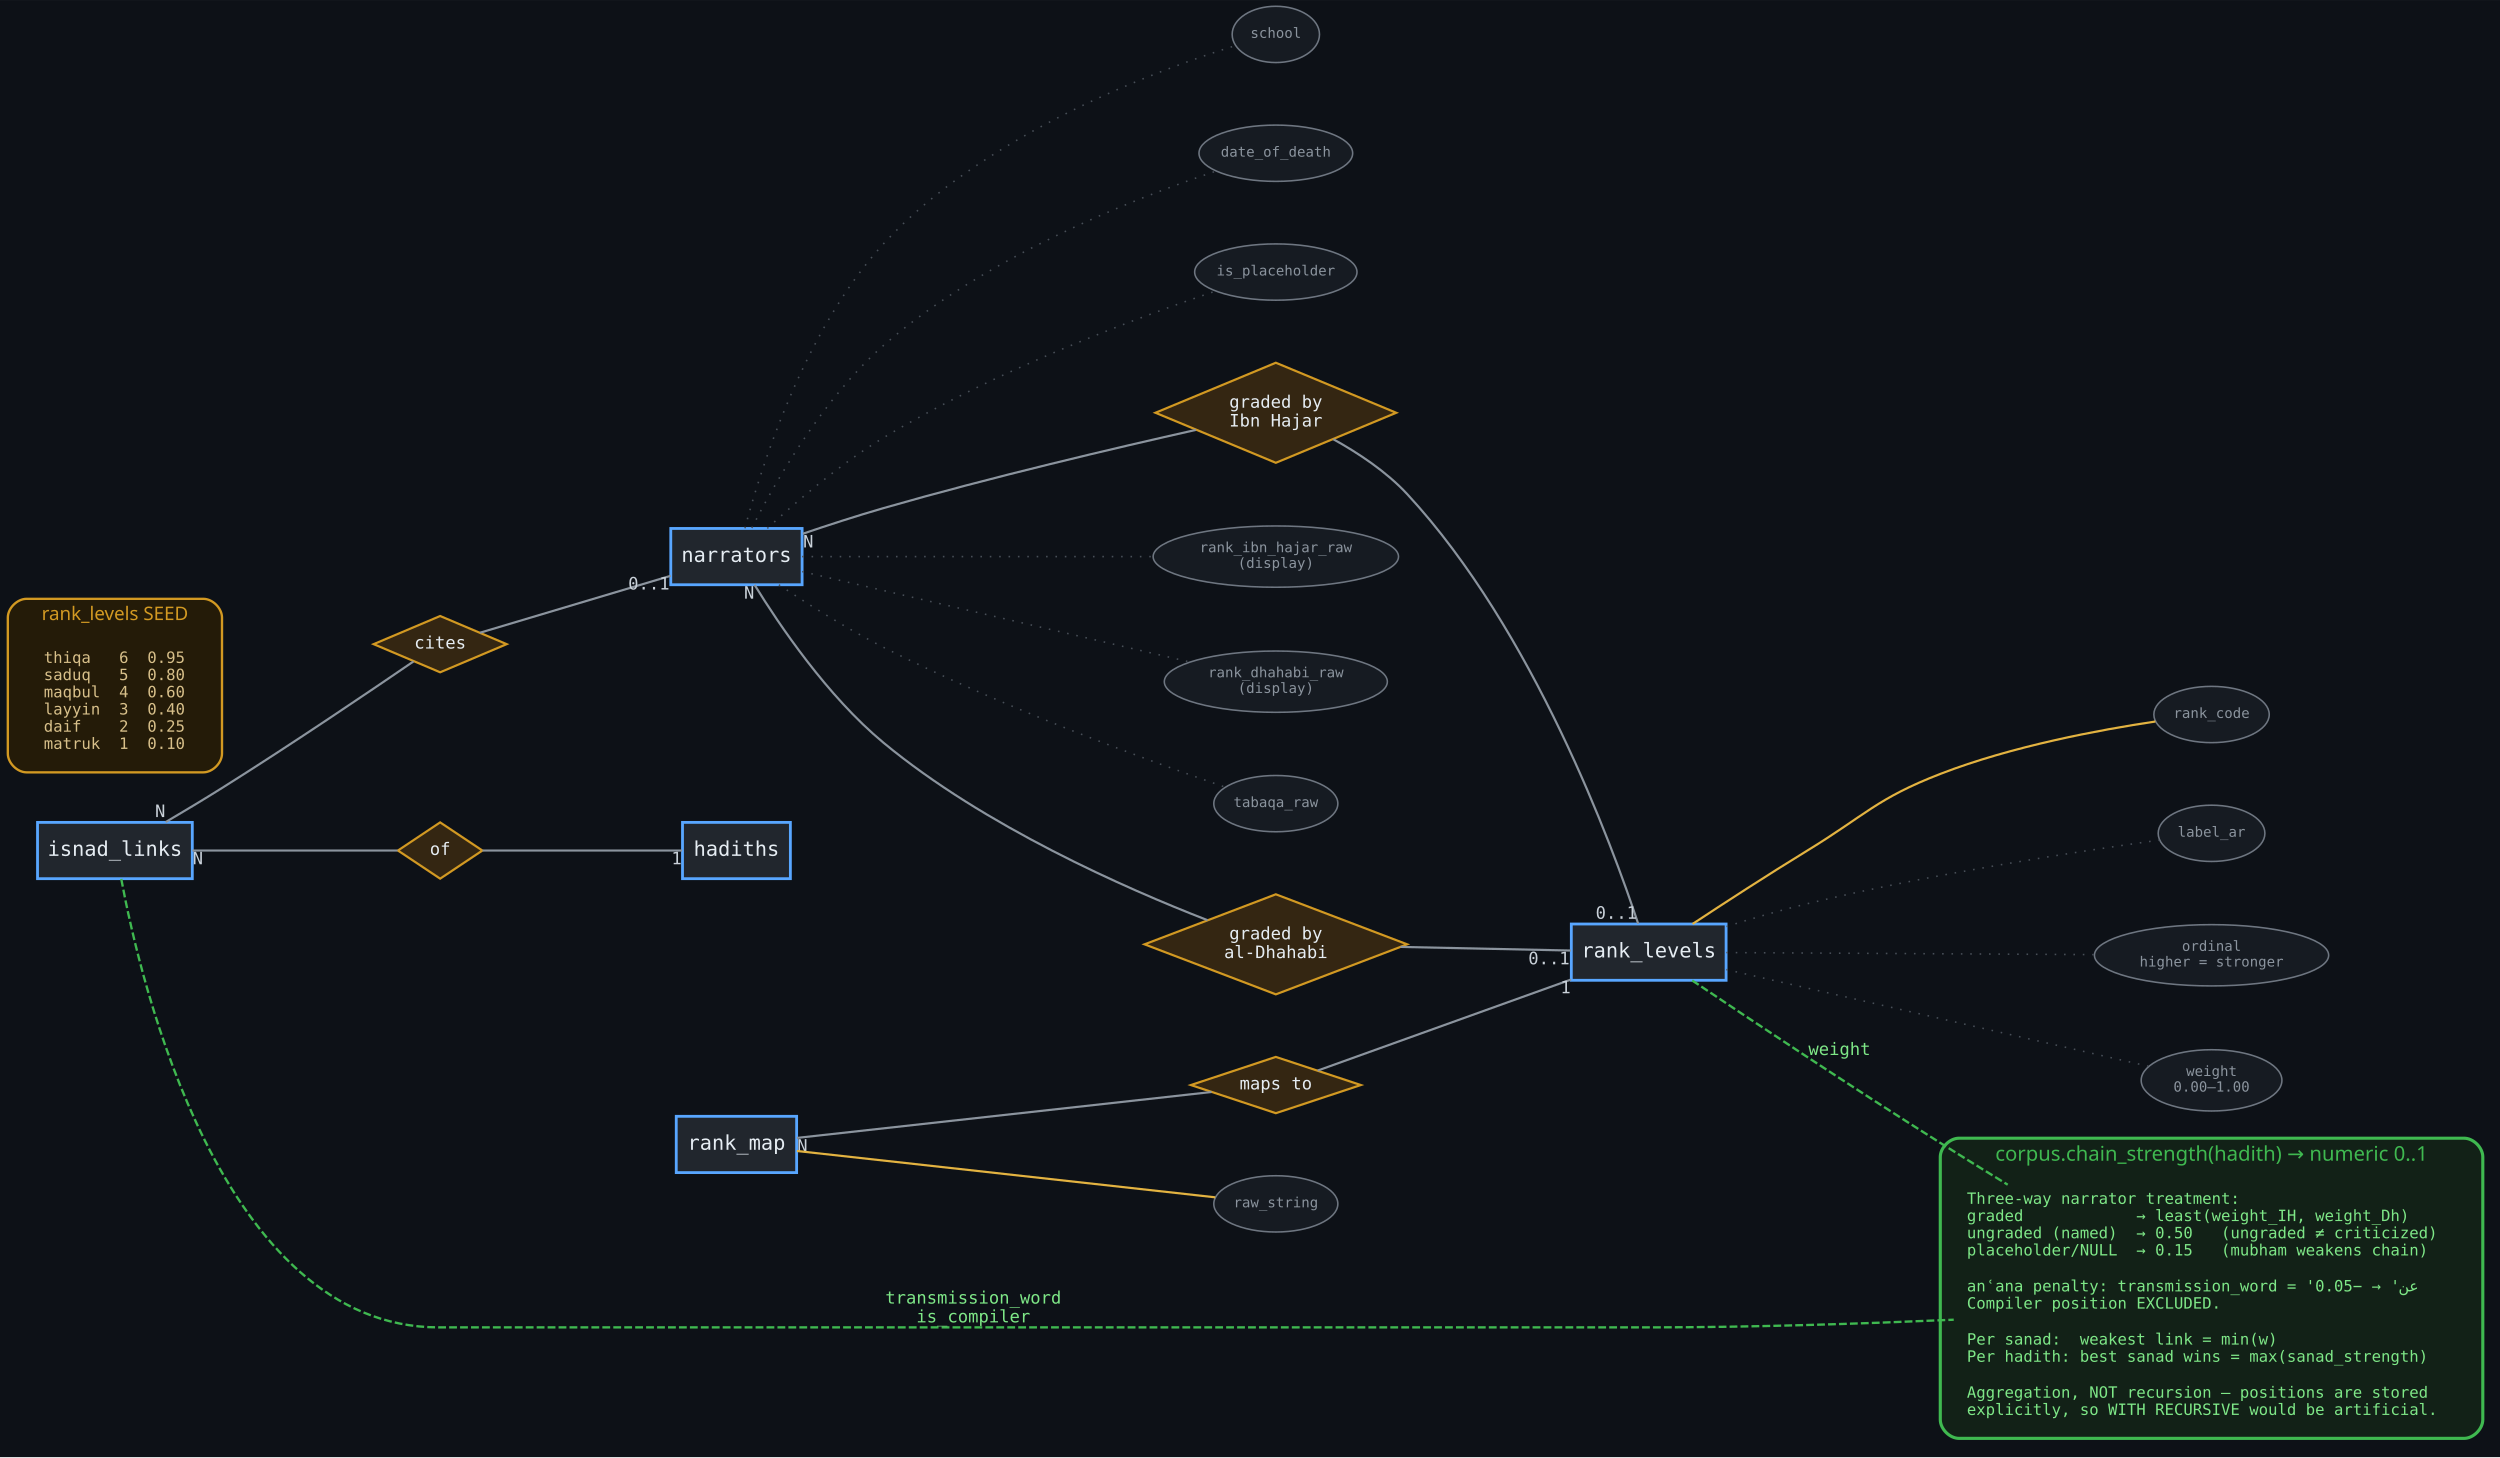
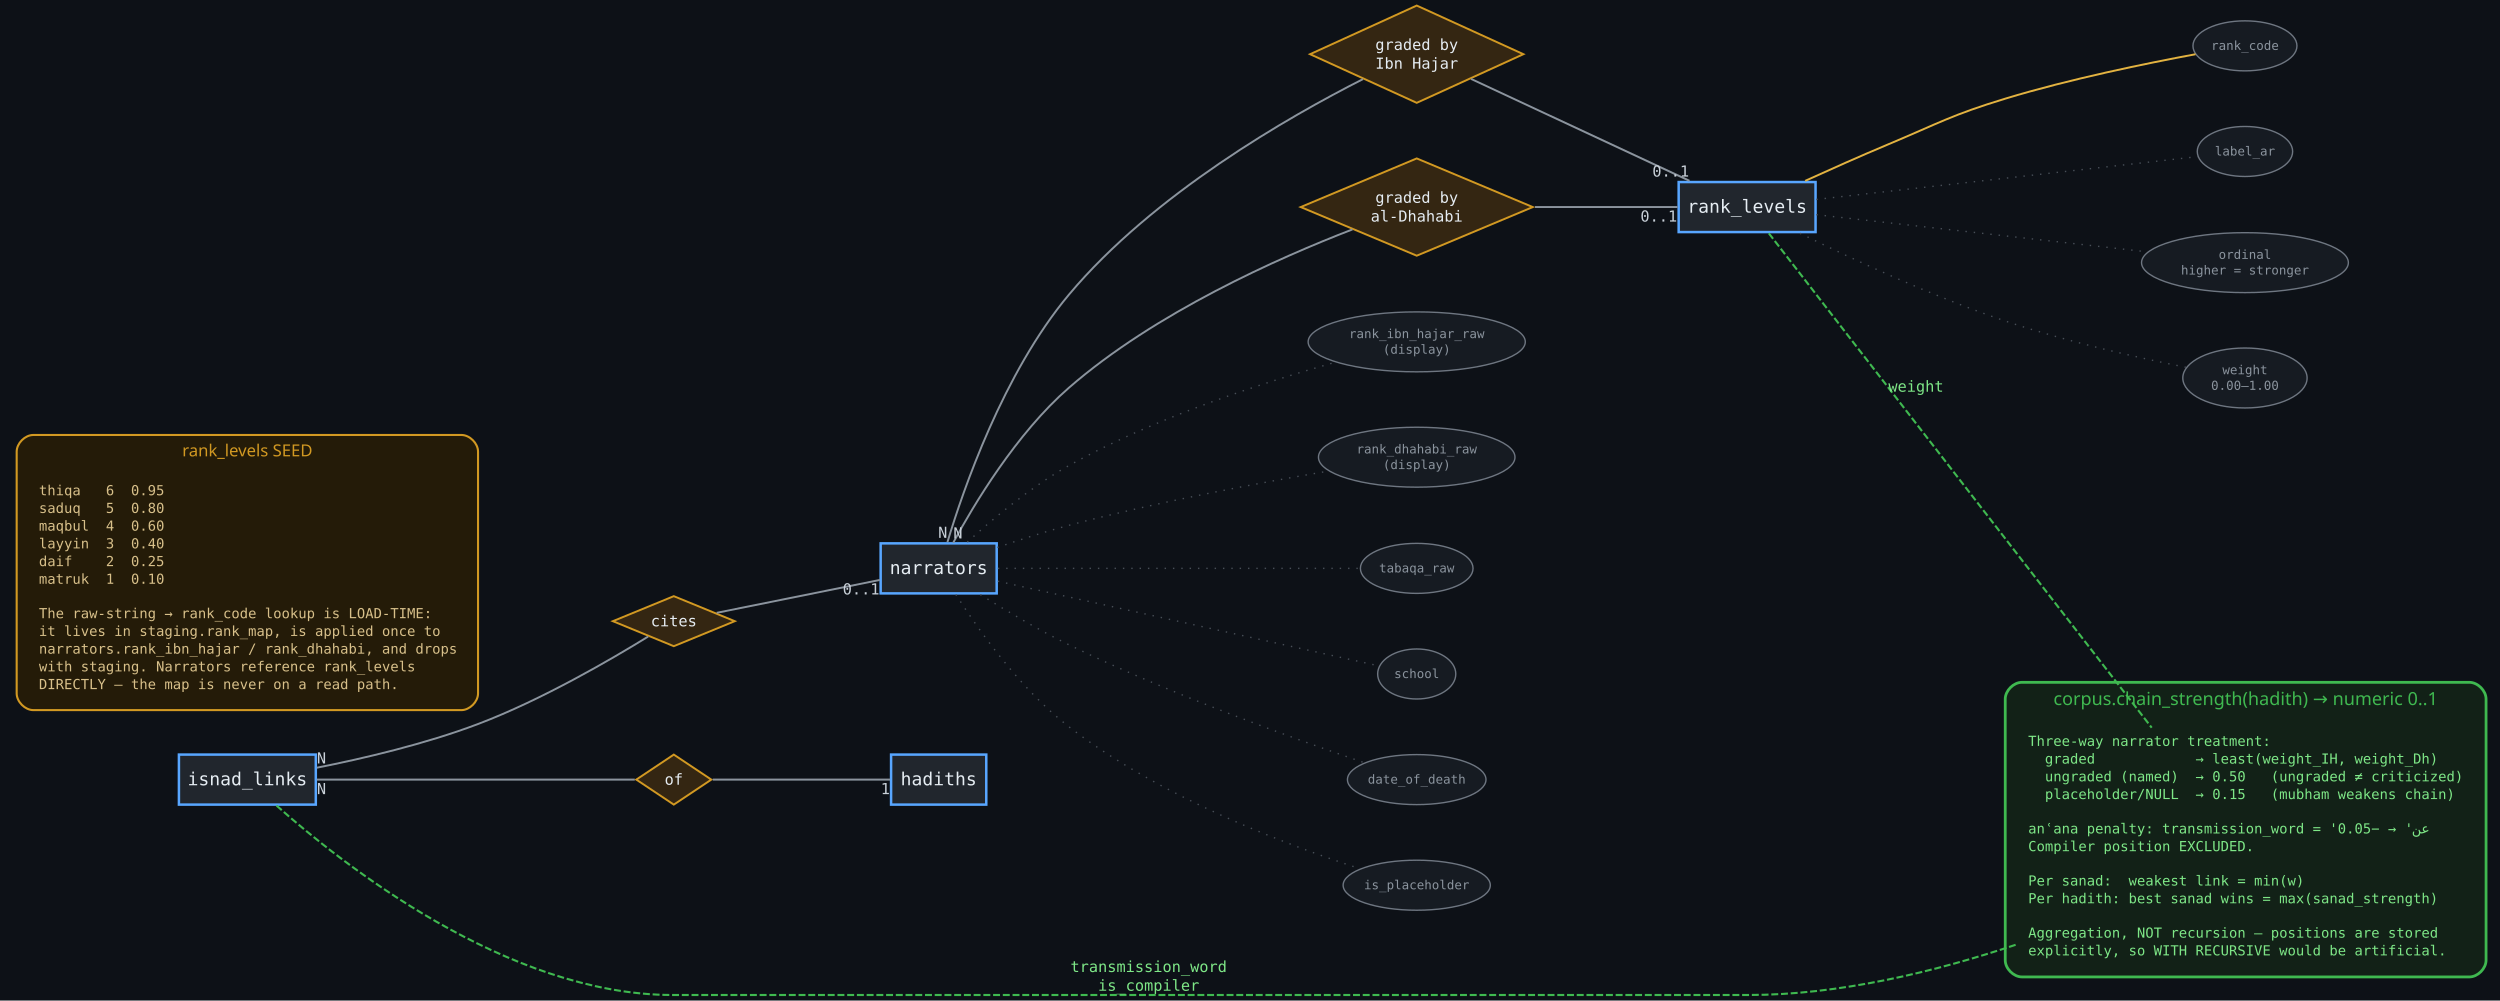
- <svg xmlns="http://www.w3.org/2000/svg" width="1599pt" height="932pt" viewBox="0.00 0.00 1599.04 932.00">
-   <g id="graph0" class="graph" transform="scale(1 1) rotate(0) translate(4 928)">
-     <polygon fill="#0d1117" stroke="transparent" points="-4,4 -4,-928 1595.04,-928 1595.04,4 -4,4" />
+ <svg xmlns="http://www.w3.org/2000/svg" width="1799pt" height="720pt" viewBox="0.00 0.00 1799.00 720.00">
+   <g id="graph0" class="graph" transform="scale(1 1) rotate(0) translate(4 716)">
+     <polygon fill="#0d1117" stroke="none" points="-4,4 -4,-716 1795.47,-716 1795.47,4 -4,4" />
    <g id="clust1" class="cluster">
-       <path fill="#122117" stroke="#3fb950" stroke-width="2" d="M1249.04,-8C1249.04,-8 1572.04,-8 1572.04,-8 1578.04,-8 1584.04,-14 1584.04,-20 1584.04,-20 1584.04,-188 1584.04,-188 1584.04,-194 1578.04,-200 1572.04,-200 1572.04,-200 1249.04,-200 1249.04,-200 1243.04,-200 1237.04,-194 1237.04,-188 1237.04,-188 1237.04,-20 1237.04,-20 1237.04,-14 1243.04,-8 1249.04,-8" />
-       <text text-anchor="middle" x="1410.54" y="-185.6" font-family="DejaVu Sans Mono Bold" font-size="13.00" fill="#3fb950">corpus.chain_strength(hadith) → numeric 0..1</text>
+       <path fill="#122117" stroke="#3fb950" stroke-width="2" d="M1450.97,-13C1450.97,-13 1772.97,-13 1772.97,-13 1778.97,-13 1784.97,-19 1784.97,-25 1784.97,-25 1784.97,-213 1784.97,-213 1784.97,-219 1778.97,-225 1772.97,-225 1772.97,-225 1450.97,-225 1450.97,-225 1444.97,-225 1438.97,-219 1438.97,-213 1438.97,-213 1438.97,-25 1438.97,-25 1438.97,-19 1444.97,-13 1450.97,-13" />
+       <text xml:space="preserve" text-anchor="middle" x="1611.97" y="-208.65" font-family="DejaVu Sans Mono Bold" font-size="13.00" fill="#3fb950">corpus.chain_strength(hadith) → numeric 0..1</text>
    </g>
    <g id="clust2" class="cluster">
-       <path fill="#241b08" stroke="#d29922" stroke-width="1.5" d="M13,-434C13,-434 126,-434 126,-434 132,-434 138,-440 138,-446 138,-446 138,-533 138,-533 138,-539 132,-545 126,-545 126,-545 13,-545 13,-545 7,-545 1,-539 1,-533 1,-533 1,-446 1,-446 1,-440 7,-434 13,-434" />
-       <text text-anchor="middle" x="69.5" y="-531.4" font-family="DejaVu Sans Mono Bold" font-size="12.00" fill="#d29922">rank_levels SEED</text>
+       <path fill="#241b08" stroke="#d29922" stroke-width="1.5" d="M20,-205C20,-205 328,-205 328,-205 334,-205 340,-211 340,-217 340,-217 340,-391 340,-391 340,-397 334,-403 328,-403 328,-403 20,-403 20,-403 14,-403 8,-397 8,-391 8,-391 8,-217 8,-217 8,-211 14,-205 20,-205" />
+       <text xml:space="preserve" text-anchor="middle" x="174" y="-387.6" font-family="DejaVu Sans Mono Bold" font-size="12.00" fill="#d29922">rank_levels SEED</text>
    </g>
    <g id="node1" class="node">
-       <polygon fill="#21262d" stroke="#58a6ff" stroke-width="1.8" points="509.04,-590 425.04,-590 425.04,-554 509.04,-554 509.04,-590" />
-       <text text-anchor="middle" x="467.04" y="-568.6" font-family="DejaVu Sans Mono" font-size="13.00" fill="#e6edf3">narrators</text>
+       <polygon fill="#21262d" stroke="#58a6ff" stroke-width="1.8" points="713.22,-325 629.72,-325 629.72,-289 713.22,-289 713.22,-325" />
+       <text xml:space="preserve" text-anchor="middle" x="671.47" y="-302.9" font-family="DejaVu Sans Mono" font-size="13.00" fill="#e6edf3">narrators</text>
+     </g>
+     <g id="node5" class="node">
+       <polygon fill="#342612" stroke="#d29922" stroke-width="1.4" points="1015.47,-712 938.72,-677 1015.47,-642 1092.22,-677 1015.47,-712" />
+       <text xml:space="preserve" text-anchor="middle" x="1015.47" y="-680.05" font-family="DejaVu Sans Mono" font-size="11.00" fill="#e6edf3">graded by</text>
+       <text xml:space="preserve" text-anchor="middle" x="1015.47" y="-666.55" font-family="DejaVu Sans Mono" font-size="11.00" fill="#e6edf3">Ibn Hajar</text>
+     </g>
+     <g id="edge11" class="edge">
+       <path fill="none" stroke="#8b949e" stroke-width="1.4" d="M677.78,-325.89C688.99,-363.21 717.99,-447.65 765.22,-504 825.78,-576.27 923.51,-632.05 976.82,-659.08" />
+       <text xml:space="preserve" text-anchor="middle" x="674.4" y="-328.94" font-family="DejaVu Sans Mono" font-size="11.00" fill="#c9d1d9">N</text>
+     </g>
+     <g id="node6" class="node">
+       <polygon fill="#342612" stroke="#d29922" stroke-width="1.4" points="1015.47,-602 931.97,-567 1015.47,-532 1098.97,-567 1015.47,-602" />
+       <text xml:space="preserve" text-anchor="middle" x="1015.47" y="-570.05" font-family="DejaVu Sans Mono" font-size="11.00" fill="#e6edf3">graded by</text>
+       <text xml:space="preserve" text-anchor="middle" x="1015.47" y="-556.55" font-family="DejaVu Sans Mono" font-size="11.00" fill="#e6edf3">al-Dhahabi</text>
+     </g>
+     <g id="edge13" class="edge">
+       <path fill="none" stroke="#8b949e" stroke-width="1.4" d="M681.94,-325.46C696.67,-352.72 727.36,-404.06 765.22,-437 827.45,-491.13 916.14,-530.45 969.24,-550.92" />
+       <text xml:space="preserve" text-anchor="middle" x="685.31" y="-328.51" font-family="DejaVu Sans Mono" font-size="11.00" fill="#c9d1d9">N</text>
+     </g>
+     <g id="node13" class="node">
+       <ellipse fill="#161b22" stroke="#6e7681" cx="1015.47" cy="-470" rx="78.14" ry="21.57" />
+       <text xml:space="preserve" text-anchor="middle" x="1015.47" y="-472.7" font-family="DejaVu Sans Mono" font-size="9.00" fill="#8b949e">rank_ibn_hajar_raw</text>
+       <text xml:space="preserve" text-anchor="middle" x="1015.47" y="-461.45" font-family="DejaVu Sans Mono" font-size="9.00" fill="#8b949e">(display)</text>
+     </g>
+     <g id="edge5" class="edge">
+       <path fill="none" stroke="#484f58" stroke-dasharray="1,5" d="M692.06,-325.85C709.93,-342.23 737.68,-365.66 765.22,-381 827.14,-415.49 904.93,-440.73 956.99,-455.34" />
+     </g>
+     <g id="node14" class="node">
+       <ellipse fill="#161b22" stroke="#6e7681" cx="1015.47" cy="-387" rx="70.71" ry="21.57" />
+       <text xml:space="preserve" text-anchor="middle" x="1015.47" y="-389.7" font-family="DejaVu Sans Mono" font-size="9.00" fill="#8b949e">rank_dhahabi_raw</text>
+       <text xml:space="preserve" text-anchor="middle" x="1015.47" y="-378.45" font-family="DejaVu Sans Mono" font-size="9.00" fill="#8b949e">(display)</text>
+     </g>
+     <g id="edge6" class="edge">
+       <path fill="none" stroke="#484f58" stroke-dasharray="1,5" d="M713.68,-322.04C729.64,-327.53 748.15,-333.49 765.22,-338 828.11,-354.62 901.27,-368.35 951.99,-377.01" />
+     </g>
+     <g id="node15" class="node">
+       <ellipse fill="#161b22" stroke="#6e7681" cx="1015.47" cy="-307" rx="40.53" ry="18" />
+       <text xml:space="preserve" text-anchor="middle" x="1015.47" y="-304.07" font-family="DejaVu Sans Mono" font-size="9.00" fill="#8b949e">tabaqa_raw</text>
+     </g>
+     <g id="edge7" class="edge">
+       <path fill="none" stroke="#484f58" stroke-dasharray="1,5" d="M714.06,-307C780.37,-307 909.21,-307 974.49,-307" />
+     </g>
+     <g id="node16" class="node">
+       <ellipse fill="#161b22" stroke="#6e7681" cx="1015.47" cy="-231" rx="28.11" ry="18" />
+       <text xml:space="preserve" text-anchor="middle" x="1015.47" y="-228.07" font-family="DejaVu Sans Mono" font-size="9.00" fill="#8b949e">school</text>
+     </g>
+     <g id="edge8" class="edge">
+       <path fill="none" stroke="#484f58" stroke-dasharray="1,5" d="M714.06,-297.76C785.62,-281.85 930,-249.77 988.74,-236.72" />
+     </g>
+     <g id="node17" class="node">
+       <ellipse fill="#161b22" stroke="#6e7681" cx="1015.47" cy="-155" rx="49.85" ry="18" />
+       <text xml:space="preserve" text-anchor="middle" x="1015.47" y="-152.07" font-family="DejaVu Sans Mono" font-size="9.00" fill="#8b949e">date_of_death</text>
+     </g>
+     <g id="edge9" class="edge">
+       <path fill="none" stroke="#484f58" stroke-dasharray="1,5" d="M701.44,-288.15C719.4,-276.89 743.17,-262.74 765.22,-252 838.48,-216.32 928.44,-183.97 977.76,-167.16" />
+     </g>
+     <g id="node18" class="node">
+       <ellipse fill="#161b22" stroke="#6e7681" cx="1015.47" cy="-79" rx="52.96" ry="18" />
+       <text xml:space="preserve" text-anchor="middle" x="1015.47" y="-76.08" font-family="DejaVu Sans Mono" font-size="9.00" fill="#8b949e">is_placeholder</text>
+     </g>
+     <g id="edge10" class="edge">
+       <path fill="none" stroke="#484f58" stroke-dasharray="1,5" d="M683.84,-288.19C699.53,-263.56 729.9,-220.32 765.22,-193 830.9,-142.2 922.85,-107.68 974.74,-90.86" />
+     </g>
+     <g id="node2" class="node">
+       <polygon fill="#21262d" stroke="#58a6ff" stroke-width="1.8" points="1302.47,-585 1203.97,-585 1203.97,-549 1302.47,-549 1302.47,-585" />
+       <text xml:space="preserve" text-anchor="middle" x="1253.22" y="-562.9" font-family="DejaVu Sans Mono" font-size="13.00" fill="#e6edf3">rank_levels</text>
+     </g>
+     <g id="node9" class="node">
+       <ellipse fill="#161b22" stroke="#6e7681" cx="1611.47" cy="-683" rx="37.42" ry="18" />
+       <text xml:space="preserve" text-anchor="middle" x="1611.47" y="-680.08" font-family="DejaVu Sans Mono" font-size="9.00" fill="#8b949e">rank_code</text>
+     </g>
+     <g id="edge1" class="edge">
+       <path fill="none" stroke="#e3b341" stroke-width="1.4" d="M1294.99,-585.85C1313.11,-594.09 1334.76,-603.74 1354.47,-612 1391.65,-627.59 1400.39,-633.27 1438.97,-645 1485.65,-659.2 1540.97,-670.49 1575.9,-676.97" />
+     </g>
+     <g id="node10" class="node">
+       <ellipse fill="#161b22" stroke="#6e7681" cx="1611.47" cy="-607" rx="34.32" ry="18" />
+       <text xml:space="preserve" text-anchor="middle" x="1611.47" y="-604.08" font-family="DejaVu Sans Mono" font-size="9.00" fill="#8b949e">label_ar</text>
+     </g>
+     <g id="edge2" class="edge">
+       <path fill="none" stroke="#484f58" stroke-dasharray="1,5" d="M1303.01,-572.48C1376.75,-580.76 1514.68,-596.24 1577.63,-603.31" />
+     </g>
+     <g id="node11" class="node">
+       <ellipse fill="#161b22" stroke="#6e7681" cx="1611.47" cy="-527" rx="74.42" ry="21.57" />
+       <text xml:space="preserve" text-anchor="middle" x="1611.47" y="-529.7" font-family="DejaVu Sans Mono" font-size="9.00" fill="#8b949e">ordinal</text>
+       <text xml:space="preserve" text-anchor="middle" x="1611.47" y="-518.45" font-family="DejaVu Sans Mono" font-size="9.00" fill="#8b949e">higher = stronger</text>
+     </g>
+     <g id="edge3" class="edge">
+       <path fill="none" stroke="#484f58" stroke-dasharray="1,5" d="M1303.01,-561.52C1364.75,-554.59 1471.47,-542.61 1541.52,-534.74" />
+     </g>
+     <g id="node12" class="node">
+       <ellipse fill="#161b22" stroke="#6e7681" cx="1611.47" cy="-444" rx="44.72" ry="21.57" />
+       <text xml:space="preserve" text-anchor="middle" x="1611.47" y="-446.7" font-family="DejaVu Sans Mono" font-size="9.00" fill="#8b949e">weight</text>
+       <text xml:space="preserve" text-anchor="middle" x="1611.47" y="-435.45" font-family="DejaVu Sans Mono" font-size="9.00" fill="#8b949e">0.00–1.00</text>
+     </g>
+     <g id="edge4" class="edge">
+       <path fill="none" stroke="#484f58" stroke-dasharray="1,5" d="M1291.27,-548.13C1328.01,-530.01 1386.28,-502.82 1438.97,-485 1482.61,-470.24 1534.21,-458.66 1569.33,-451.63" />
+     </g>
+     <g id="node19" class="node">
+       <polygon fill="none" stroke="none" points="1775.47,-192.75 1447.47,-192.75 1447.47,-21.25 1775.47,-21.25 1775.47,-192.75" />
+       <text xml:space="preserve" text-anchor="start" x="1455.47" y="-179.25" font-family="DejaVu Sans Mono" font-size="10.00" fill="#7ee787">Three-way narrator treatment:</text>
+       <text xml:space="preserve" text-anchor="start" x="1455.47" y="-166.5" font-family="DejaVu Sans Mono" font-size="10.00" fill="#7ee787">  graded            → least(weight_IH, weight_Dh)</text>
+       <text xml:space="preserve" text-anchor="start" x="1455.47" y="-153.75" font-family="DejaVu Sans Mono" font-size="10.00" fill="#7ee787">  ungraded (named)  → 0.50   (ungraded ≠ criticized)</text>
+       <text xml:space="preserve" text-anchor="start" x="1455.47" y="-141" font-family="DejaVu Sans Mono" font-size="10.00" fill="#7ee787">  placeholder/NULL  → 0.15   (mubham weakens chain)</text>
+       <text xml:space="preserve" text-anchor="start" x="1455.47" y="-116.25" font-family="DejaVu Sans Mono" font-size="10.00" fill="#7ee787">anʿana penalty: transmission_word = 'عن' → −0.05</text>
+       <text xml:space="preserve" text-anchor="start" x="1455.47" y="-103.5" font-family="DejaVu Sans Mono" font-size="10.00" fill="#7ee787">Compiler position EXCLUDED.</text>
+       <text xml:space="preserve" text-anchor="start" x="1455.47" y="-78.75" font-family="DejaVu Sans Mono" font-size="10.00" fill="#7ee787">Per sanad:  weakest link = min(w)</text>
+       <text xml:space="preserve" text-anchor="start" x="1455.47" y="-66" font-family="DejaVu Sans Mono" font-size="10.00" fill="#7ee787">Per hadith: best sanad wins = max(sanad_strength)</text>
+       <text xml:space="preserve" text-anchor="start" x="1455.47" y="-41.25" font-family="DejaVu Sans Mono" font-size="10.00" fill="#7ee787">Aggregation, NOT recursion — positions are stored</text>
+       <text xml:space="preserve" text-anchor="start" x="1455.47" y="-28.5" font-family="DejaVu Sans Mono" font-size="10.00" fill="#7ee787">explicitly, so WITH RECURSIVE would be artificial.</text>
+     </g>
+     <g id="edge19" class="edge">
+       <path fill="none" stroke="#3fb950" stroke-width="1.5" stroke-dasharray="5,2" d="M1268.85,-548.11C1314.87,-488.68 1458.71,-302.95 1544.37,-192.35" />
+       <text xml:space="preserve" text-anchor="middle" x="1374.72" y="-434.13" font-family="DejaVu Sans Mono" font-size="11.00" fill="#7ee787">weight</text>
+     </g>
+     <g id="node3" class="node">
+       <polygon fill="#21262d" stroke="#58a6ff" stroke-width="1.8" points="223.25,-173 124.75,-173 124.75,-137 223.25,-137 223.25,-173" />
+       <text xml:space="preserve" text-anchor="middle" x="174" y="-150.9" font-family="DejaVu Sans Mono" font-size="13.00" fill="#e6edf3">isnad_links</text>
    </g>
    <g id="node7" class="node">
-       <polygon fill="#342612" stroke="#d29922" stroke-width="1.4" points="812.04,-696 735.04,-664 812.04,-632 889.04,-664 812.04,-696" />
-       <text text-anchor="middle" x="812.04" y="-667.2" font-family="DejaVu Sans Mono" font-size="11.00" fill="#e6edf3">graded by</text>
-       <text text-anchor="middle" x="812.04" y="-655.2" font-family="DejaVu Sans Mono" font-size="11.00" fill="#e6edf3">Ibn Hajar</text>
+       <polygon fill="#342612" stroke="#d29922" stroke-width="1.4" points="480.86,-287 437,-269 480.86,-251 524.72,-269 480.86,-287" />
+       <text xml:space="preserve" text-anchor="middle" x="480.86" y="-265.3" font-family="DejaVu Sans Mono" font-size="11.00" fill="#e6edf3">cites</text>
+     </g>
+     <g id="edge15" class="edge">
+       <path fill="none" stroke="#8b949e" stroke-width="1.4" d="M223.97,-163.55C257.31,-170.16 302.1,-180.64 340,-195 386.24,-212.52 436.6,-241.99 462.42,-257.94" />
+       <text xml:space="preserve" text-anchor="middle" x="227.35" y="-166.6" font-family="DejaVu Sans Mono" font-size="11.00" fill="#c9d1d9">N</text>
+     </g>
+     <g id="node8" class="node">
+       <polygon fill="#342612" stroke="#d29922" stroke-width="1.4" points="480.86,-173 453.86,-155 480.86,-137 507.86,-155 480.86,-173" />
+       <text xml:space="preserve" text-anchor="middle" x="480.86" y="-151.3" font-family="DejaVu Sans Mono" font-size="11.00" fill="#e6edf3">of</text>
+     </g>
+     <g id="edge17" class="edge">
+       <path fill="none" stroke="#8b949e" stroke-width="1.4" d="M223.98,-155C288.95,-155 401.39,-155 452.8,-155" />
+       <text xml:space="preserve" text-anchor="middle" x="227.36" y="-144.55" font-family="DejaVu Sans Mono" font-size="11.00" fill="#c9d1d9">N</text>
+     </g>
+     <g id="edge20" class="edge">
+       <path fill="none" stroke="#3fb950" stroke-width="1.5" stroke-dasharray="5,2" d="M194.99,-136.3C241.24,-95.08 360.81,0 479.86,0 479.86,0 479.86,0 1254.22,0 1319.12,0 1387.97,-16.49 1447.66,-36.52" />
+       <text xml:space="preserve" text-anchor="middle" x="822.59" y="-16.55" font-family="DejaVu Sans Mono" font-size="11.00" fill="#7ee787">transmission_word</text>
+       <text xml:space="preserve" text-anchor="middle" x="822.59" y="-3.05" font-family="DejaVu Sans Mono" font-size="11.00" fill="#7ee787">is_compiler</text>
+     </g>
+     <g id="node4" class="node">
+       <polygon fill="#21262d" stroke="#58a6ff" stroke-width="1.8" points="705.72,-173 637.22,-173 637.22,-137 705.72,-137 705.72,-173" />
+       <text xml:space="preserve" text-anchor="middle" x="671.47" y="-150.9" font-family="DejaVu Sans Mono" font-size="13.00" fill="#e6edf3">hadiths</text>
+     </g>
+     <g id="edge12" class="edge">
+       <path fill="none" stroke="#8b949e" stroke-width="1.4" d="M1054.61,-659.2C1097.74,-639.08 1167.7,-606.44 1211.76,-585.88" />
+       <text xml:space="preserve" text-anchor="middle" x="1198.26" y="-588.93" font-family="DejaVu Sans Mono" font-size="11.00" fill="#c9d1d9">0..1</text>
    </g>
    <g id="edge14" class="edge">
-       <path fill="none" stroke="#8b949e" stroke-width="1.4" d="M509.48,-586.63C525.5,-592.06 544.03,-598.1 561.04,-603 629.73,-622.79 710.21,-641.67 760.92,-653.05" />
-       <text text-anchor="middle" x="512.98" y="-577.83" font-family="DejaVu Sans Mono" font-size="11.00" fill="#c9d1d9">N</text>
-     </g>
-     <g id="node8" class="node">
-       <polygon fill="#342612" stroke="#d29922" stroke-width="1.4" points="812.04,-356 728.04,-324 812.04,-292 896.04,-324 812.04,-356" />
-       <text text-anchor="middle" x="812.04" y="-327.2" font-family="DejaVu Sans Mono" font-size="11.00" fill="#e6edf3">graded by</text>
-       <text text-anchor="middle" x="812.04" y="-315.2" font-family="DejaVu Sans Mono" font-size="11.00" fill="#e6edf3">al-Dhahabi</text>
+       <path fill="none" stroke="#8b949e" stroke-width="1.4" d="M1100.58,-567C1134.96,-567 1173.53,-567 1203.16,-567" />
+       <text xml:space="preserve" text-anchor="middle" x="1189.66" y="-556.55" font-family="DejaVu Sans Mono" font-size="11.00" fill="#c9d1d9">0..1</text>
    </g>
    <g id="edge16" class="edge">
-       <path fill="none" stroke="#8b949e" stroke-width="1.4" d="M478.67,-553.88C494.18,-528.68 525.1,-482.78 561.04,-453 625.54,-399.56 715.82,-359.83 768.39,-339.42" />
-       <text text-anchor="middle" x="475.17" y="-545.08" font-family="DejaVu Sans Mono" font-size="11.00" fill="#c9d1d9">N</text>
+       <path fill="none" stroke="#8b949e" stroke-width="1.4" d="M511.75,-275.02C543.43,-281.4 593.69,-291.53 629.15,-298.68" />
+       <text xml:space="preserve" text-anchor="middle" x="615.65" y="-288.23" font-family="DejaVu Sans Mono" font-size="11.00" fill="#c9d1d9">0..1</text>
    </g>
-     <g id="node16" class="node">
-       <ellipse fill="#161b22" stroke="#6e7681" cx="812.04" cy="-572" rx="78.48" ry="19.6" />
-       <text text-anchor="middle" x="812.04" y="-574.8" font-family="DejaVu Sans Mono" font-size="9.00" fill="#8b949e">rank_ibn_hajar_raw</text>
-       <text text-anchor="middle" x="812.04" y="-564.8" font-family="DejaVu Sans Mono" font-size="9.00" fill="#8b949e">(display)</text>
-     </g>
-     <g id="edge6" class="edge">
-       <path fill="none" stroke="#484f58" stroke-dasharray="1,5" d="M509.08,-572C564.38,-572 663.91,-572 733.54,-572" />
-     </g>
-     <g id="node17" class="node">
-       <ellipse fill="#161b22" stroke="#6e7681" cx="812.04" cy="-492" rx="71.34" ry="19.6" />
-       <text text-anchor="middle" x="812.04" y="-494.8" font-family="DejaVu Sans Mono" font-size="9.00" fill="#8b949e">rank_dhahabi_raw</text>
-       <text text-anchor="middle" x="812.04" y="-484.8" font-family="DejaVu Sans Mono" font-size="9.00" fill="#8b949e">(display)</text>
-     </g>
-     <g id="edge7" class="edge">
-       <path fill="none" stroke="#484f58" stroke-dasharray="1,5" d="M509.08,-562.43C570.87,-548.02 687.88,-520.73 756.69,-504.68" />
-     </g>
-     <g id="node18" class="node">
-       <ellipse fill="#161b22" stroke="#6e7681" cx="812.04" cy="-414" rx="39.67" ry="18" />
-       <text text-anchor="middle" x="812.04" y="-411.8" font-family="DejaVu Sans Mono" font-size="9.00" fill="#8b949e">tabaqa_raw</text>
-     </g>
-     <g id="edge8" class="edge">
-       <path fill="none" stroke="#484f58" stroke-dasharray="1,5" d="M494.17,-553.96C512.42,-541.8 537.62,-525.87 561.04,-514 636.93,-475.54 731.27,-441.22 779.47,-424.6" />
-     </g>
-     <g id="node19" class="node">
-       <ellipse fill="#161b22" stroke="#6e7681" cx="812.04" cy="-906" rx="27.93" ry="18" />
-       <text text-anchor="middle" x="812.04" y="-903.8" font-family="DejaVu Sans Mono" font-size="9.00" fill="#8b949e">school</text>
-     </g>
-     <g id="edge9" class="edge">
-       <path fill="none" stroke="#484f58" stroke-dasharray="1,5" d="M472.46,-590.11C482.47,-627.94 510.06,-716.4 561.04,-772 625.95,-842.77 737.03,-883.48 786.28,-898.86" />
+     <g id="edge18" class="edge">
+       <path fill="none" stroke="#8b949e" stroke-width="1.4" d="M508.88,-155C542.5,-155 599.91,-155 636.47,-155" />
+       <text xml:space="preserve" text-anchor="middle" x="633.1" y="-144.55" font-family="DejaVu Sans Mono" font-size="11.00" fill="#c9d1d9">1</text>
    </g>
    <g id="node20" class="node">
-       <ellipse fill="#161b22" stroke="#6e7681" cx="812.04" cy="-830" rx="49.15" ry="18" />
-       <text text-anchor="middle" x="812.04" y="-827.8" font-family="DejaVu Sans Mono" font-size="9.00" fill="#8b949e">date_of_death</text>
-     </g>
-     <g id="edge10" class="edge">
-       <path fill="none" stroke="#484f58" stroke-dasharray="1,5" d="M476.86,-590.3C491.17,-618.45 521.86,-672.69 561.04,-707 625.82,-763.72 721.38,-801.03 773.6,-818.5" />
-     </g>
-     <g id="node21" class="node">
-       <ellipse fill="#161b22" stroke="#6e7681" cx="812.04" cy="-754" rx="51.92" ry="18" />
-       <text text-anchor="middle" x="812.04" y="-751.8" font-family="DejaVu Sans Mono" font-size="9.00" fill="#8b949e">is_placeholder</text>
-     </g>
-     <g id="edge11" class="edge">
-       <path fill="none" stroke="#484f58" stroke-dasharray="1,5" d="M486.78,-590.04C504.75,-606.65 533.19,-631.19 561.04,-648 631.87,-690.76 723.08,-724.71 773.44,-741.83" />
-     </g>
-     <g id="node2" class="node">
-       <polygon fill="#21262d" stroke="#58a6ff" stroke-width="1.8" points="1100.04,-337 1001.04,-337 1001.04,-301 1100.04,-301 1100.04,-337" />
-       <text text-anchor="middle" x="1050.54" y="-315.6" font-family="DejaVu Sans Mono" font-size="13.00" fill="#e6edf3">rank_levels</text>
-     </g>
-     <g id="node11" class="node">
-       <ellipse fill="#161b22" stroke="#6e7681" cx="1410.54" cy="-471" rx="36.9" ry="18" />
-       <text text-anchor="middle" x="1410.54" y="-468.8" font-family="DejaVu Sans Mono" font-size="9.00" fill="#8b949e">rank_code</text>
-     </g>
-     <g id="edge1" class="edge">
-       <path fill="none" stroke="#e3b341" stroke-width="1.4" d="M1078.6,-337.04C1098.7,-350.3 1126.86,-368.61 1152.04,-384 1189.25,-406.74 1196.39,-417.24 1237.04,-433 1282.93,-450.79 1339.08,-461.21 1374.59,-466.51" />
-     </g>
-     <g id="node12" class="node">
-       <ellipse fill="#161b22" stroke="#6e7681" cx="1410.54" cy="-395" rx="34.13" ry="18" />
-       <text text-anchor="middle" x="1410.54" y="-392.8" font-family="DejaVu Sans Mono" font-size="9.00" fill="#8b949e">label_ar</text>
-     </g>
-     <g id="edge2" class="edge">
-       <path fill="none" stroke="#484f58" stroke-dasharray="1,5" d="M1100.27,-335.39C1116.61,-340.52 1135,-345.9 1152.04,-350 1232.13,-369.27 1328.09,-383.83 1377.16,-390.68" />
-     </g>
-     <g id="node13" class="node">
-       <ellipse fill="#161b22" stroke="#6e7681" cx="1410.54" cy="-317" rx="74.91" ry="19.6" />
-       <text text-anchor="middle" x="1410.54" y="-319.8" font-family="DejaVu Sans Mono" font-size="9.00" fill="#8b949e">ordinal</text>
-       <text text-anchor="middle" x="1410.54" y="-309.8" font-family="DejaVu Sans Mono" font-size="9.00" fill="#8b949e">higher = stronger</text>
-     </g>
-     <g id="edge3" class="edge">
-       <path fill="none" stroke="#484f58" stroke-dasharray="1,5" d="M1100.2,-318.73C1160.8,-318.39 1264.94,-317.81 1335.48,-317.41" />
-     </g>
-     <g id="node14" class="node">
-       <ellipse fill="#161b22" stroke="#6e7681" cx="1410.54" cy="-237" rx="45.01" ry="19.6" />
-       <text text-anchor="middle" x="1410.54" y="-239.8" font-family="DejaVu Sans Mono" font-size="9.00" fill="#8b949e">weight</text>
-       <text text-anchor="middle" x="1410.54" y="-229.8" font-family="DejaVu Sans Mono" font-size="9.00" fill="#8b949e">0.00–1.00</text>
-     </g>
-     <g id="edge4" class="edge">
-       <path fill="none" stroke="#484f58" stroke-dasharray="1,5" d="M1100.2,-307.86C1171.79,-291.46 1304.16,-261.14 1370.08,-246.04" />
-     </g>
-     <g id="node22" class="node">
-       <polygon fill="transparent" stroke="transparent" points="1575.04,-170 1246.04,-170 1246.04,-16 1575.04,-16 1575.04,-170" />
-       <text text-anchor="start" x="1254.04" y="-158" font-family="DejaVu Sans Mono" font-size="10.00" fill="#7ee787">Three-way narrator treatment:</text>
-       <text text-anchor="start" x="1254.04" y="-147" font-family="DejaVu Sans Mono" font-size="10.00" fill="#7ee787">  graded            → least(weight_IH, weight_Dh)</text>
-       <text text-anchor="start" x="1254.04" y="-136" font-family="DejaVu Sans Mono" font-size="10.00" fill="#7ee787">  ungraded (named)  → 0.50   (ungraded ≠ criticized)</text>
-       <text text-anchor="start" x="1254.04" y="-125" font-family="DejaVu Sans Mono" font-size="10.00" fill="#7ee787">  placeholder/NULL  → 0.15   (mubham weakens chain)</text>
-       <text text-anchor="start" x="1254.04" y="-102" font-family="DejaVu Sans Mono" font-size="10.00" fill="#7ee787">anʿana penalty: transmission_word = 'عن' → −0.05</text>
-       <text text-anchor="start" x="1254.04" y="-91" font-family="DejaVu Sans Mono" font-size="10.00" fill="#7ee787">Compiler position EXCLUDED.</text>
-       <text text-anchor="start" x="1254.04" y="-68" font-family="DejaVu Sans Mono" font-size="10.00" fill="#7ee787">Per sanad:  weakest link = min(w)</text>
-       <text text-anchor="start" x="1254.04" y="-57" font-family="DejaVu Sans Mono" font-size="10.00" fill="#7ee787">Per hadith: best sanad wins = max(sanad_strength)</text>
-       <text text-anchor="start" x="1254.04" y="-34" font-family="DejaVu Sans Mono" font-size="10.00" fill="#7ee787">Aggregation, NOT recursion — positions are stored</text>
-       <text text-anchor="start" x="1254.04" y="-23" font-family="DejaVu Sans Mono" font-size="10.00" fill="#7ee787">explicitly, so WITH RECURSIVE would be artificial.</text>
-     </g>
-     <g id="edge22" class="edge">
-       <path fill="none" stroke="#3fb950" stroke-width="1.5" stroke-dasharray="5,2" d="M1078.36,-300.89C1114.24,-276.76 1179.97,-232.95 1237.04,-197 1250.95,-188.24 1265.56,-179.19 1280.16,-170.25" />
-       <text text-anchor="middle" x="1172.54" y="-253.2" font-family="DejaVu Sans Mono" font-size="11.00" fill="#7ee787">weight</text>
-     </g>
-     <g id="node3" class="node">
-       <polygon fill="#21262d" stroke="#58a6ff" stroke-width="1.8" points="505.54,-214 428.54,-214 428.54,-178 505.54,-178 505.54,-214" />
-       <text text-anchor="middle" x="467.04" y="-192.6" font-family="DejaVu Sans Mono" font-size="13.00" fill="#e6edf3">rank_map</text>
-     </g>
-     <g id="node6" class="node">
-       <polygon fill="#342612" stroke="#d29922" stroke-width="1.4" points="812.04,-252 757.69,-234 812.04,-216 866.4,-234 812.04,-252" />
-       <text text-anchor="middle" x="812.04" y="-231.2" font-family="DejaVu Sans Mono" font-size="11.00" fill="#e6edf3">maps to</text>
-     </g>
-     <g id="edge12" class="edge">
-       <path fill="none" stroke="#8b949e" stroke-width="1.4" d="M505.73,-200.18C570.9,-207.4 704.08,-222.15 770.91,-229.55" />
-       <text text-anchor="middle" x="509.23" y="-191.38" font-family="DejaVu Sans Mono" font-size="11.00" fill="#c9d1d9">N</text>
-     </g>
-     <g id="node15" class="node">
-       <ellipse fill="#161b22" stroke="#6e7681" cx="812.04" cy="-158" rx="39.67" ry="18" />
-       <text text-anchor="middle" x="812.04" y="-155.8" font-family="DejaVu Sans Mono" font-size="9.00" fill="#8b949e">raw_string</text>
-     </g>
-     <g id="edge5" class="edge">
-       <path fill="none" stroke="#e3b341" stroke-width="1.4" d="M505.73,-191.82C571.69,-184.52 707.29,-169.49 773.29,-162.18" />
-     </g>
-     <g id="node4" class="node">
-       <polygon fill="#21262d" stroke="#58a6ff" stroke-width="1.8" points="119,-402 20,-402 20,-366 119,-366 119,-402" />
-       <text text-anchor="middle" x="69.5" y="-380.6" font-family="DejaVu Sans Mono" font-size="13.00" fill="#e6edf3">isnad_links</text>
-     </g>
-     <g id="node9" class="node">
-       <polygon fill="#342612" stroke="#d29922" stroke-width="1.4" points="277.52,-534 234.98,-516 277.52,-498 320.06,-516 277.52,-534" />
-       <text text-anchor="middle" x="277.52" y="-513.2" font-family="DejaVu Sans Mono" font-size="11.00" fill="#e6edf3">cites</text>
-     </g>
-     <g id="edge18" class="edge">
-       <path fill="none" stroke="#8b949e" stroke-width="1.4" d="M101.96,-402.19C113.38,-408.92 126.35,-416.68 138,-424 182.99,-452.24 234.87,-487.41 260.49,-504.96" />
-       <text text-anchor="middle" x="98.46" y="-405.39" font-family="DejaVu Sans Mono" font-size="11.00" fill="#c9d1d9">N</text>
-     </g>
-     <g id="node10" class="node">
-       <polygon fill="#342612" stroke="#d29922" stroke-width="1.4" points="277.52,-402 250.52,-384 277.52,-366 304.52,-384 277.52,-402" />
-       <text text-anchor="middle" x="277.52" y="-381.2" font-family="DejaVu Sans Mono" font-size="11.00" fill="#e6edf3">of</text>
-     </g>
-     <g id="edge20" class="edge">
-       <path fill="none" stroke="#8b949e" stroke-width="1.4" d="M119.06,-384C160.11,-384 217.33,-384 250.29,-384" />
-       <text text-anchor="middle" x="122.56" y="-375.2" font-family="DejaVu Sans Mono" font-size="11.00" fill="#c9d1d9">N</text>
-     </g>
-     <g id="edge23" class="edge">
-       <path fill="none" stroke="#3fb950" stroke-width="1.5" stroke-dasharray="5,2" d="M73.56,-365.83C85.77,-300.17 137.22,-79 276.52,-79 276.52,-79 276.52,-79 1051.54,-79 1114.99,-79 1184.71,-81.22 1245.63,-83.9" />
-       <text text-anchor="middle" x="618.54" y="-94.2" font-family="DejaVu Sans Mono" font-size="11.00" fill="#7ee787">transmission_word</text>
-       <text text-anchor="middle" x="618.54" y="-82.2" font-family="DejaVu Sans Mono" font-size="11.00" fill="#7ee787">is_compiler</text>
-     </g>
-     <g id="node5" class="node">
-       <polygon fill="#21262d" stroke="#58a6ff" stroke-width="1.8" points="501.54,-402 432.54,-402 432.54,-366 501.54,-366 501.54,-402" />
-       <text text-anchor="middle" x="467.04" y="-380.6" font-family="DejaVu Sans Mono" font-size="13.00" fill="#e6edf3">hadiths</text>
-     </g>
-     <g id="edge13" class="edge">
-       <path fill="none" stroke="#8b949e" stroke-width="1.4" d="M838.8,-243.26C877.59,-257.2 951.68,-283.83 1000.86,-301.5" />
-       <text text-anchor="middle" x="997.36" y="-292.7" font-family="DejaVu Sans Mono" font-size="11.00" fill="#c9d1d9">1</text>
-     </g>
-     <g id="edge15" class="edge">
-       <path fill="none" stroke="#8b949e" stroke-width="1.4" d="M848.75,-647.11C864.66,-638.3 882.76,-626.35 896.04,-612 976.99,-524.56 1027.56,-386.37 1043.82,-337.15" />
-       <text text-anchor="middle" x="1029.82" y="-340.35" font-family="DejaVu Sans Mono" font-size="11.00" fill="#c9d1d9">0..1</text>
-     </g>
-     <g id="edge17" class="edge">
-       <path fill="none" stroke="#8b949e" stroke-width="1.4" d="M891.79,-322.34C927.8,-321.57 969.34,-320.7 1000.75,-320.03" />
-       <text text-anchor="middle" x="986.75" y="-311.23" font-family="DejaVu Sans Mono" font-size="11.00" fill="#c9d1d9">0..1</text>
-     </g>
-     <g id="edge19" class="edge">
-       <path fill="none" stroke="#8b949e" stroke-width="1.4" d="M303.04,-523.32C334.01,-532.57 387.77,-548.62 425.03,-559.75" />
-       <text text-anchor="middle" x="411.03" y="-550.95" font-family="DejaVu Sans Mono" font-size="11.00" fill="#c9d1d9">0..1</text>
-     </g>
-     <g id="edge21" class="edge">
-       <path fill="none" stroke="#8b949e" stroke-width="1.4" d="M304.59,-384C337.91,-384 395.62,-384 432.27,-384" />
-       <text text-anchor="middle" x="428.77" y="-375.2" font-family="DejaVu Sans Mono" font-size="11.00" fill="#c9d1d9">1</text>
-     </g>
-     <g id="node23" class="node">
-       <polygon fill="transparent" stroke="transparent" points="123,-516 16,-516 16,-442 123,-442 123,-516" />
-       <text text-anchor="start" x="24" y="-504" font-family="DejaVu Sans Mono" font-size="10.00" fill="#d8c08a">thiqa   6  0.95</text>
-       <text text-anchor="start" x="24" y="-493" font-family="DejaVu Sans Mono" font-size="10.00" fill="#d8c08a">saduq   5  0.80</text>
-       <text text-anchor="start" x="24" y="-482" font-family="DejaVu Sans Mono" font-size="10.00" fill="#d8c08a">maqbul  4  0.60</text>
-       <text text-anchor="start" x="24" y="-471" font-family="DejaVu Sans Mono" font-size="10.00" fill="#d8c08a">layyin  3  0.40</text>
-       <text text-anchor="start" x="24" y="-460" font-family="DejaVu Sans Mono" font-size="10.00" fill="#d8c08a">daif    2  0.25</text>
-       <text text-anchor="start" x="24" y="-449" font-family="DejaVu Sans Mono" font-size="10.00" fill="#d8c08a">matruk  1  0.10</text>
+       <polygon fill="none" stroke="none" points="332,-373.12 16,-373.12 16,-212.88 332,-212.88 332,-373.12" />
+       <text xml:space="preserve" text-anchor="start" x="24" y="-359.62" font-family="DejaVu Sans Mono" font-size="10.00" fill="#d8c08a">thiqa   6  0.95</text>
+       <text xml:space="preserve" text-anchor="start" x="24" y="-346.88" font-family="DejaVu Sans Mono" font-size="10.00" fill="#d8c08a">saduq   5  0.80</text>
+       <text xml:space="preserve" text-anchor="start" x="24" y="-334.12" font-family="DejaVu Sans Mono" font-size="10.00" fill="#d8c08a">maqbul  4  0.60</text>
+       <text xml:space="preserve" text-anchor="start" x="24" y="-321.38" font-family="DejaVu Sans Mono" font-size="10.00" fill="#d8c08a">layyin  3  0.40</text>
+       <text xml:space="preserve" text-anchor="start" x="24" y="-308.62" font-family="DejaVu Sans Mono" font-size="10.00" fill="#d8c08a">daif    2  0.25</text>
+       <text xml:space="preserve" text-anchor="start" x="24" y="-295.88" font-family="DejaVu Sans Mono" font-size="10.00" fill="#d8c08a">matruk  1  0.10</text>
+       <text xml:space="preserve" text-anchor="start" x="24" y="-271.12" font-family="DejaVu Sans Mono" font-size="10.00" fill="#d8c08a">The raw-string → rank_code lookup is LOAD-TIME:</text>
+       <text xml:space="preserve" text-anchor="start" x="24" y="-258.38" font-family="DejaVu Sans Mono" font-size="10.00" fill="#d8c08a">it lives in staging.rank_map, is applied once to</text>
+       <text xml:space="preserve" text-anchor="start" x="24" y="-245.62" font-family="DejaVu Sans Mono" font-size="10.00" fill="#d8c08a">narrators.rank_ibn_hajar / rank_dhahabi, and drops</text>
+       <text xml:space="preserve" text-anchor="start" x="24" y="-232.88" font-family="DejaVu Sans Mono" font-size="10.00" fill="#d8c08a">with staging. Narrators reference rank_levels</text>
+       <text xml:space="preserve" text-anchor="start" x="24" y="-220.12" font-family="DejaVu Sans Mono" font-size="10.00" fill="#d8c08a">DIRECTLY — the map is never on a read path.</text>
    </g>
  </g>
</svg>
